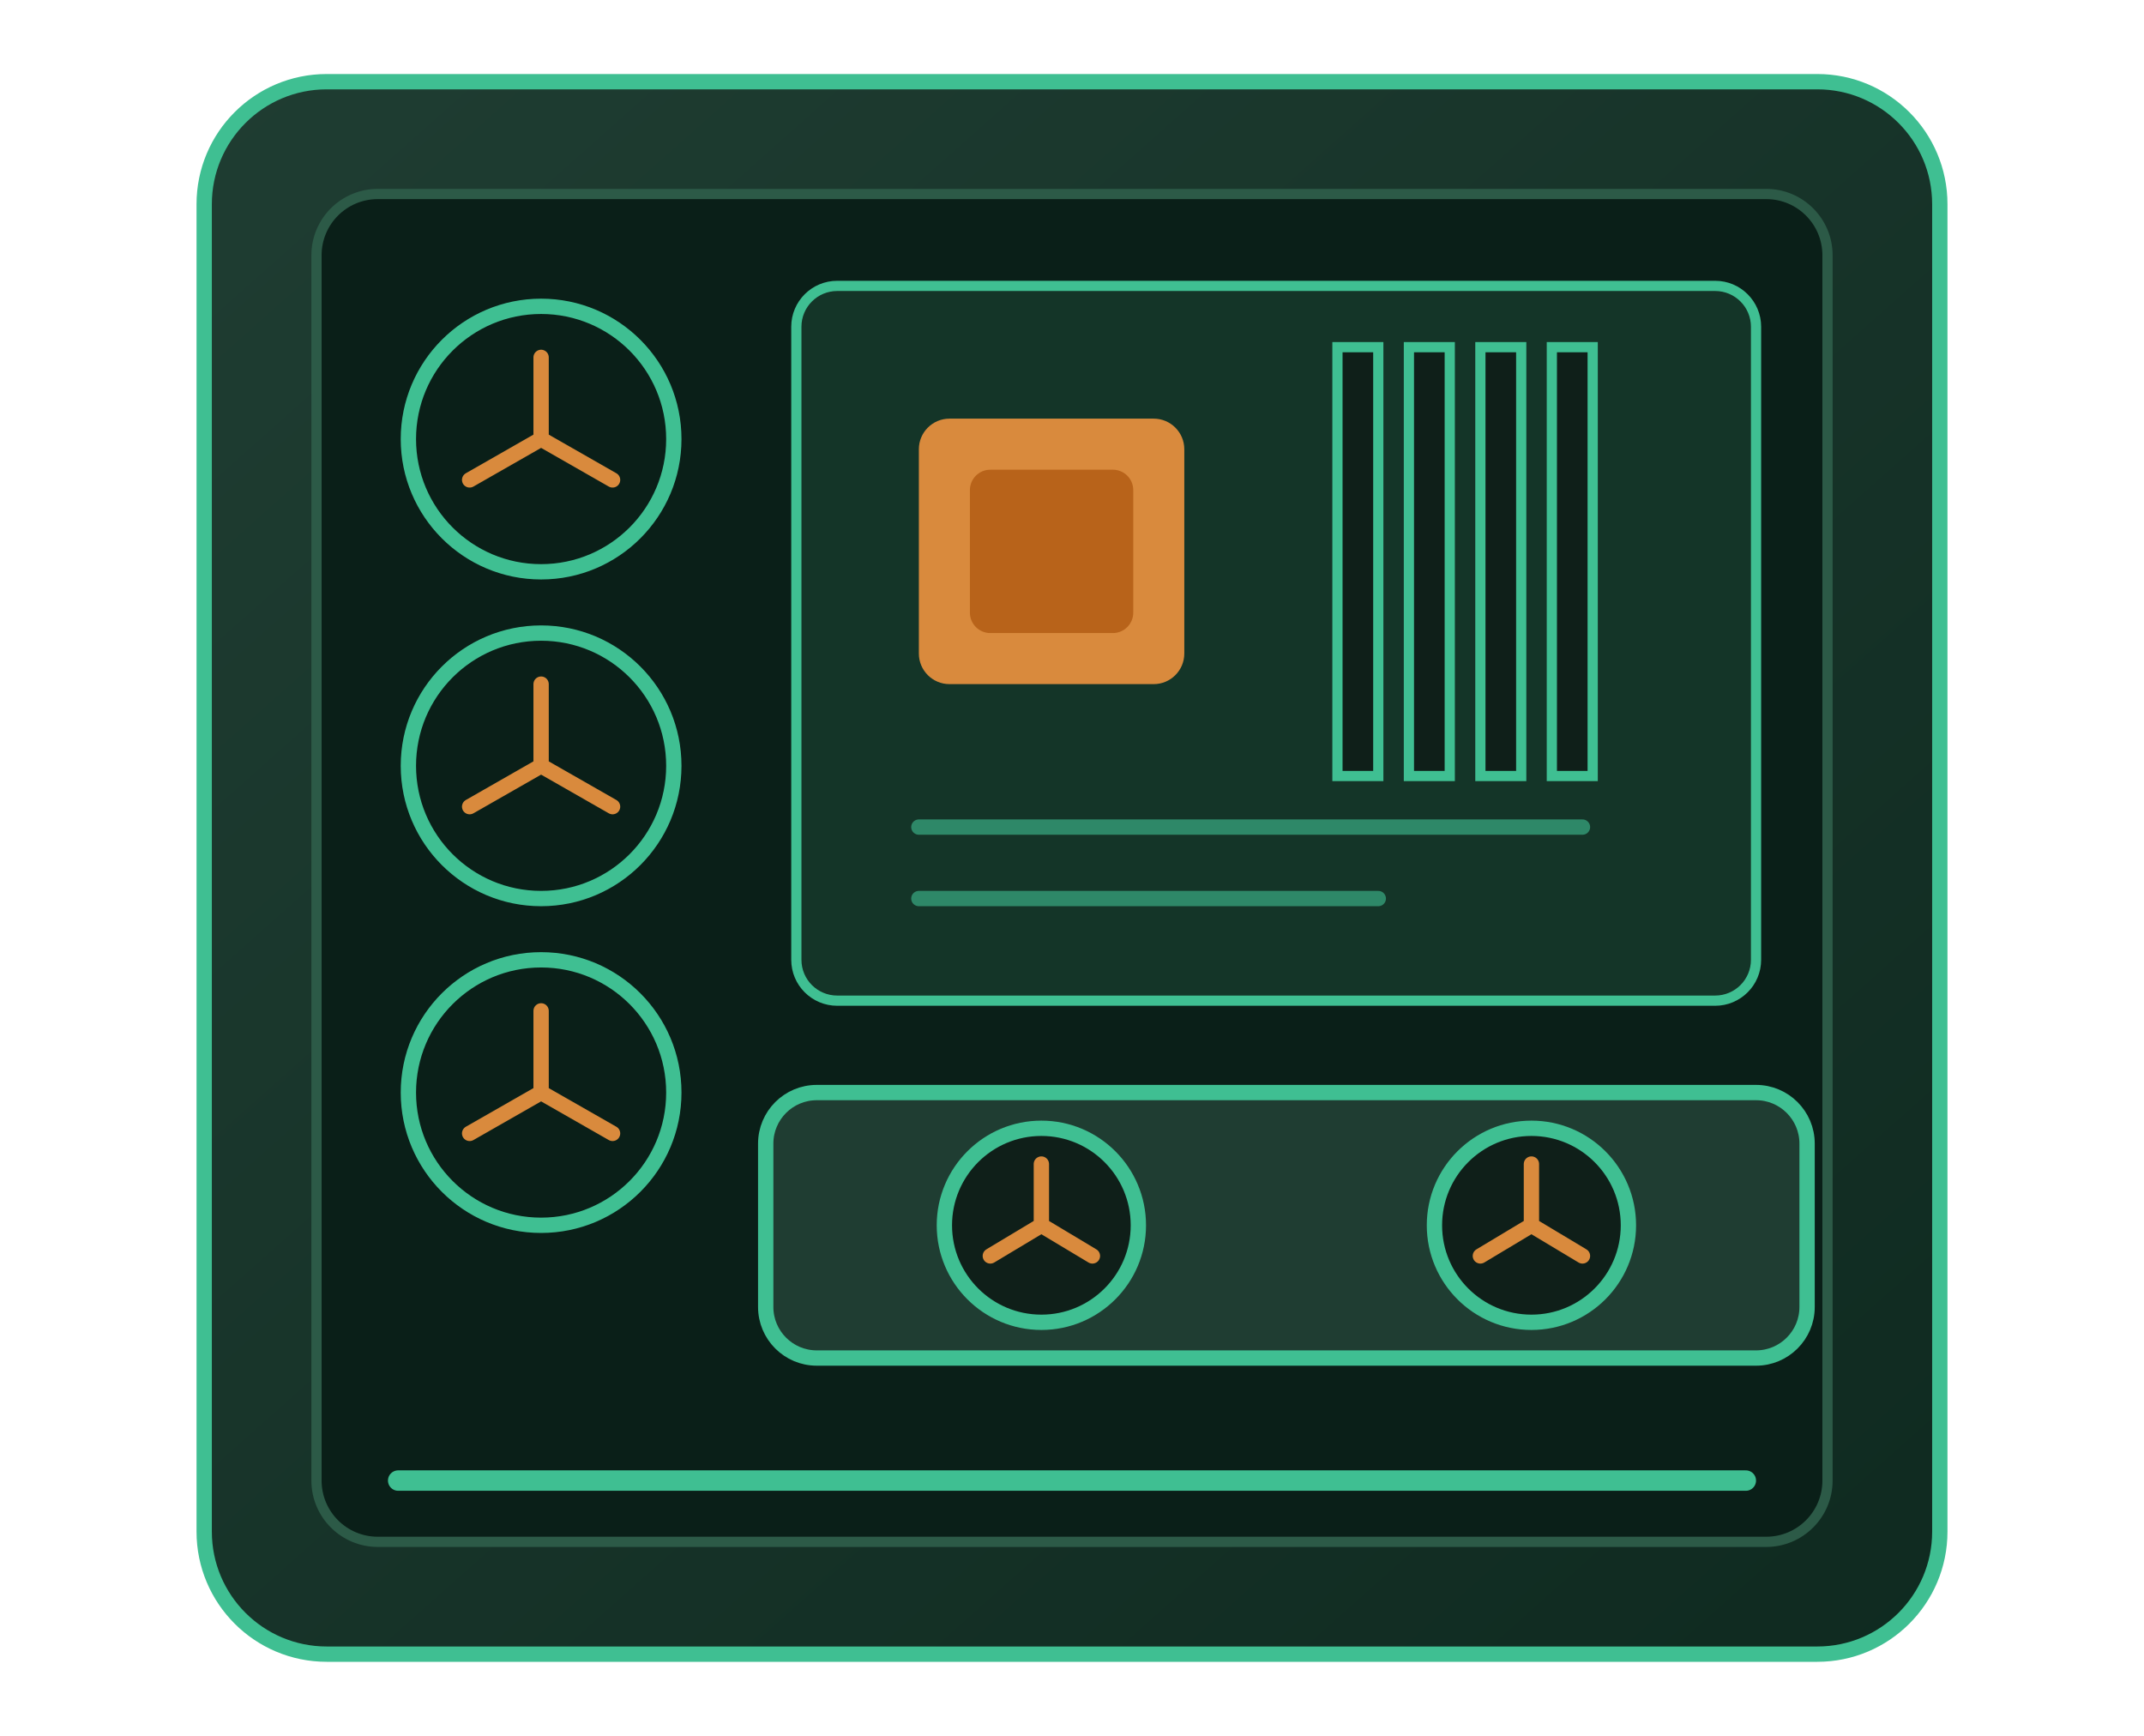
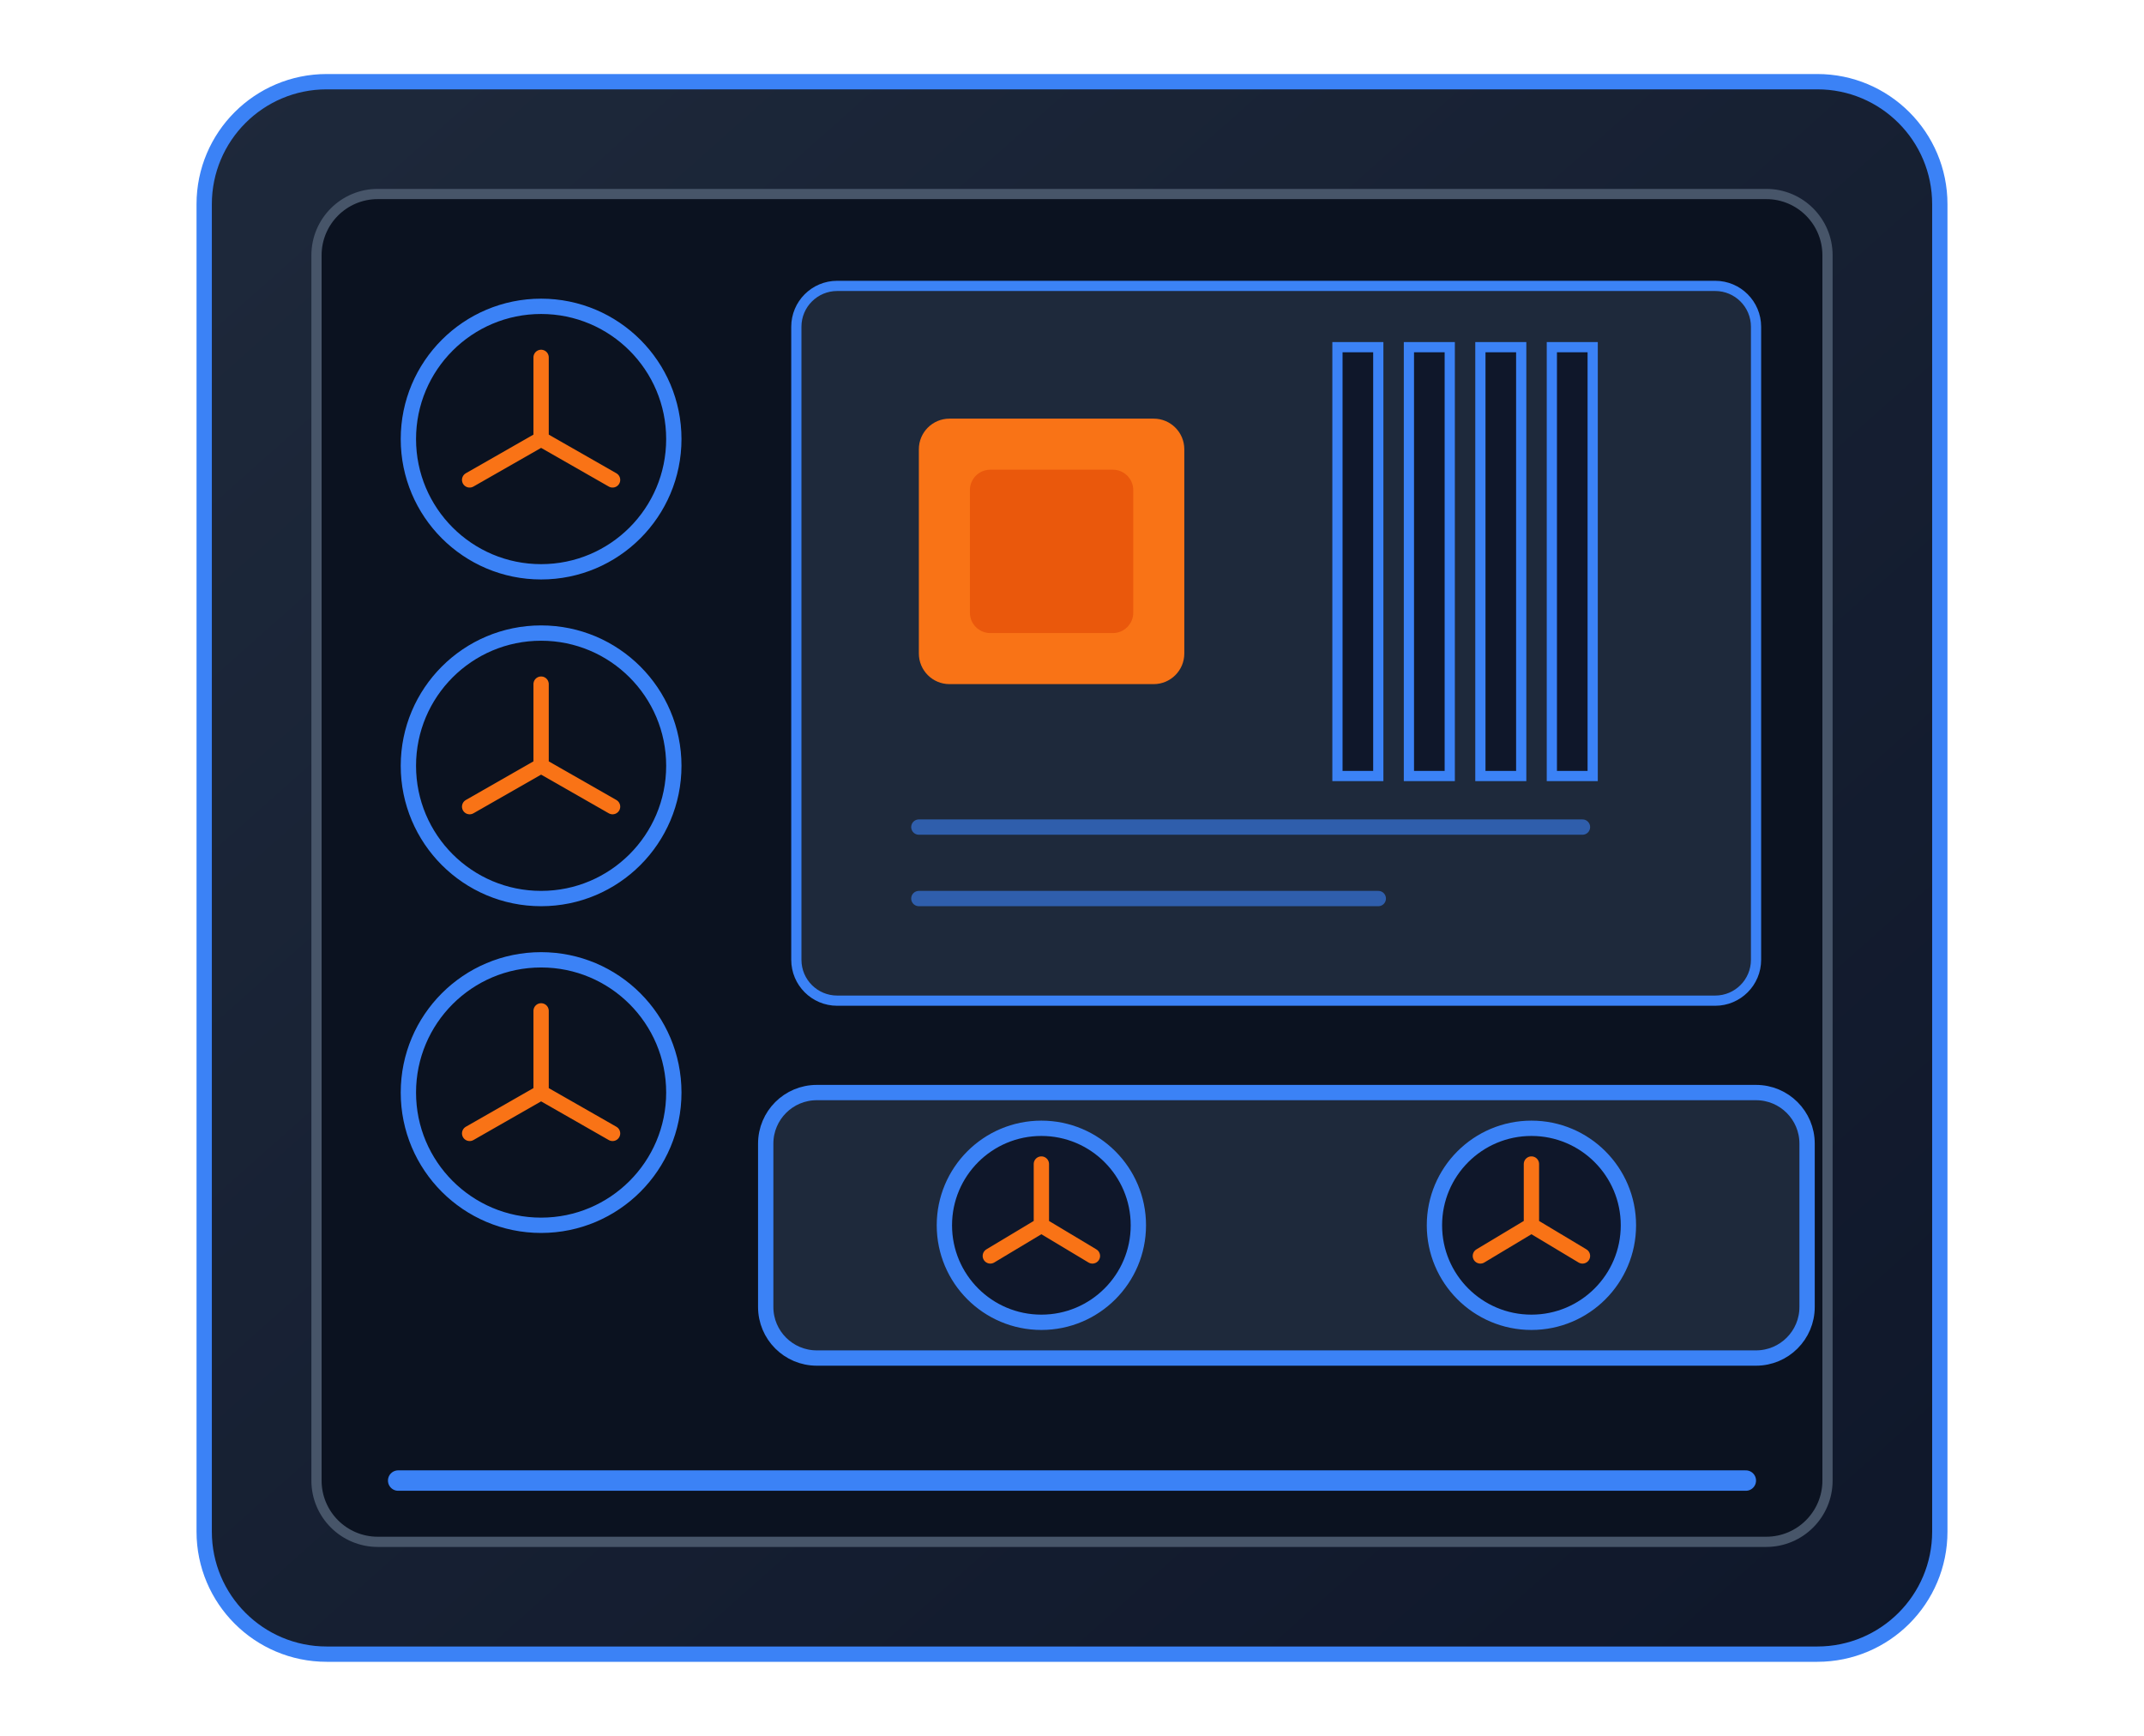
<svg xmlns="http://www.w3.org/2000/svg" viewBox="0 0 420 340">
  <defs>
    <linearGradient id="g" x1="0" y1="0" x2="1" y2="1">
-       <stop offset="0" stop-color="#1F3D32" />
-       <stop offset="1" stop-color="#0F2A20" />
+       <stop offset="0" stop-color="#1E293B" />
+       <stop offset="1" stop-color="#0F172A" />
    </linearGradient>
  </defs>
-   <rect x="40" y="16" width="340" height="308" rx="24" fill="url(#g)" stroke="#3FBF92" stroke-width="3" />
-   <rect x="62" y="38" width="296" height="264" rx="12" fill="#0A1F18" stroke="#2C5A47" stroke-width="2" />
-   <g fill="none" stroke="#3FBF92" stroke-width="3">
+   <rect x="40" y="16" width="340" height="308" rx="24" fill="url(#g)" stroke="#3B82F6" stroke-width="3" />
+   <rect x="62" y="38" width="296" height="264" rx="12" fill="#0B1220" stroke="#475569" stroke-width="2" />
+   <g fill="none" stroke="#3B82F6" stroke-width="3">
    <circle cx="106" cy="86" r="26" />
    <circle cx="106" cy="150" r="26" />
    <circle cx="106" cy="214" r="26" />
  </g>
-   <g stroke="#D98A3D" stroke-width="3" stroke-linecap="round">
+   <g stroke="#F97316" stroke-width="3" stroke-linecap="round">
    <path d="M106 86v-16M106 86l14 8M106 86l-14 8M106 150v-16M106 150l14 8M106 150l-14 8M106 214v-16M106 214l14 8M106 214l-14 8" />
  </g>
-   <rect x="156" y="56" width="188" height="140" rx="8" fill="#143528" stroke="#3FBF92" stroke-width="2" />
-   <rect x="180" y="82" width="52" height="52" rx="6" fill="#D98A3D" />
-   <rect x="190" y="92" width="32" height="32" rx="4" fill="#B8631A" />
-   <g fill="#0F1F19" stroke="#3FBF92" stroke-width="2">
+   <rect x="156" y="56" width="188" height="140" rx="8" fill="#1E293B" stroke="#3B82F6" stroke-width="2" />
+   <rect x="180" y="82" width="52" height="52" rx="6" fill="#F97316" />
+   <rect x="190" y="92" width="32" height="32" rx="4" fill="#EA580C" />
+   <g fill="#0F172A" stroke="#3B82F6" stroke-width="2">
    <rect x="262" y="68" width="8" height="84" />
    <rect x="276" y="68" width="8" height="84" />
    <rect x="290" y="68" width="8" height="84" />
    <rect x="304" y="68" width="8" height="84" />
  </g>
-   <path d="M180 162h130M180 176h90" stroke="#3FBF92" stroke-width="3" stroke-linecap="round" opacity=".6" />
-   <rect x="150" y="214" width="204" height="52" rx="10" fill="#1F3D32" stroke="#3FBF92" stroke-width="3" />
-   <circle cx="204" cy="240" r="19" fill="#0F1F19" stroke="#3FBF92" stroke-width="3" />
-   <circle cx="300" cy="240" r="19" fill="#0F1F19" stroke="#3FBF92" stroke-width="3" />
-   <g stroke="#D98A3D" stroke-width="3" stroke-linecap="round">
+   <path d="M180 162h130M180 176h90" stroke="#3B82F6" stroke-width="3" stroke-linecap="round" opacity=".6" />
+   <rect x="150" y="214" width="204" height="52" rx="10" fill="#1E293B" stroke="#3B82F6" stroke-width="3" />
+   <circle cx="204" cy="240" r="19" fill="#0F172A" stroke="#3B82F6" stroke-width="3" />
+   <circle cx="300" cy="240" r="19" fill="#0F172A" stroke="#3B82F6" stroke-width="3" />
+   <g stroke="#F97316" stroke-width="3" stroke-linecap="round">
    <path d="M204 240v-12M204 240l10 6M204 240l-10 6M300 240v-12M300 240l10 6M300 240l-10 6" />
  </g>
-   <path d="M78 290h264" stroke="#3FBF92" stroke-width="4" stroke-linecap="round" />
+   <path d="M78 290h264" stroke="#3B82F6" stroke-width="4" stroke-linecap="round" />
</svg>
